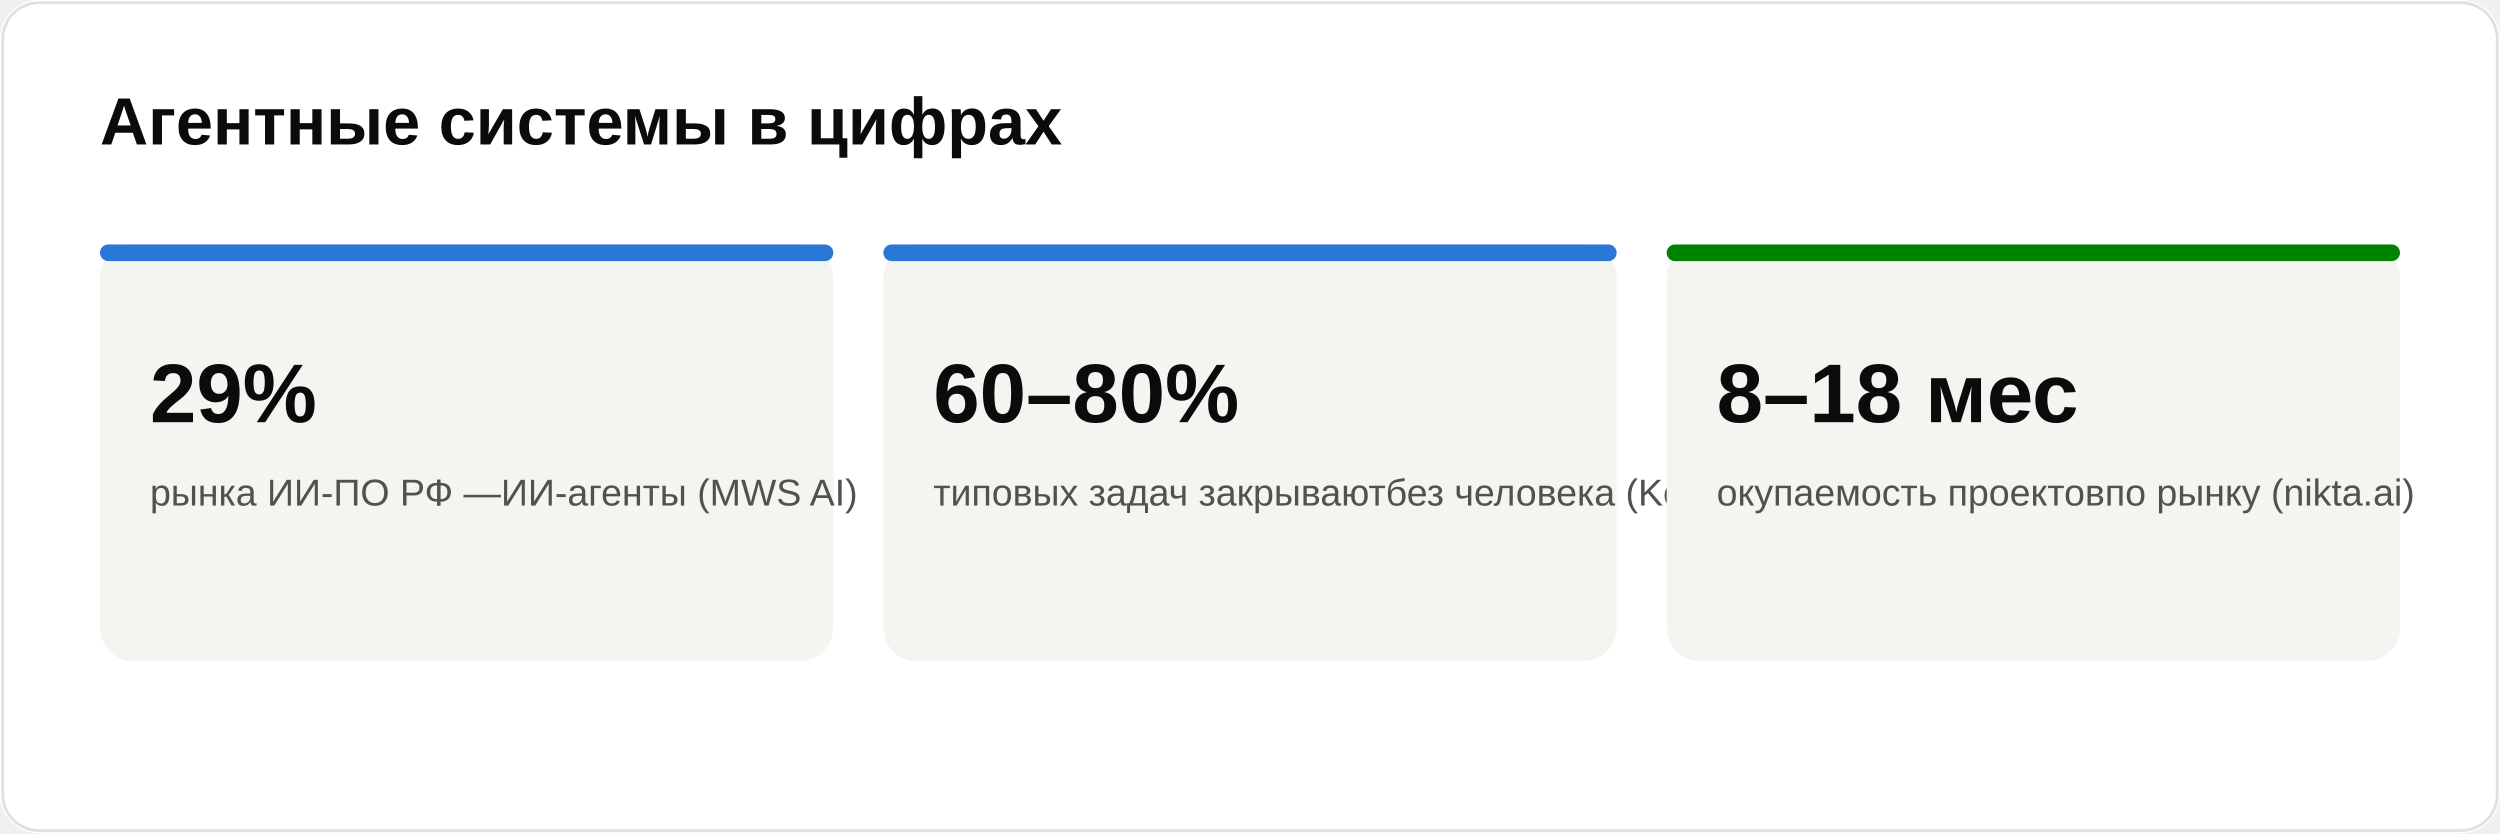
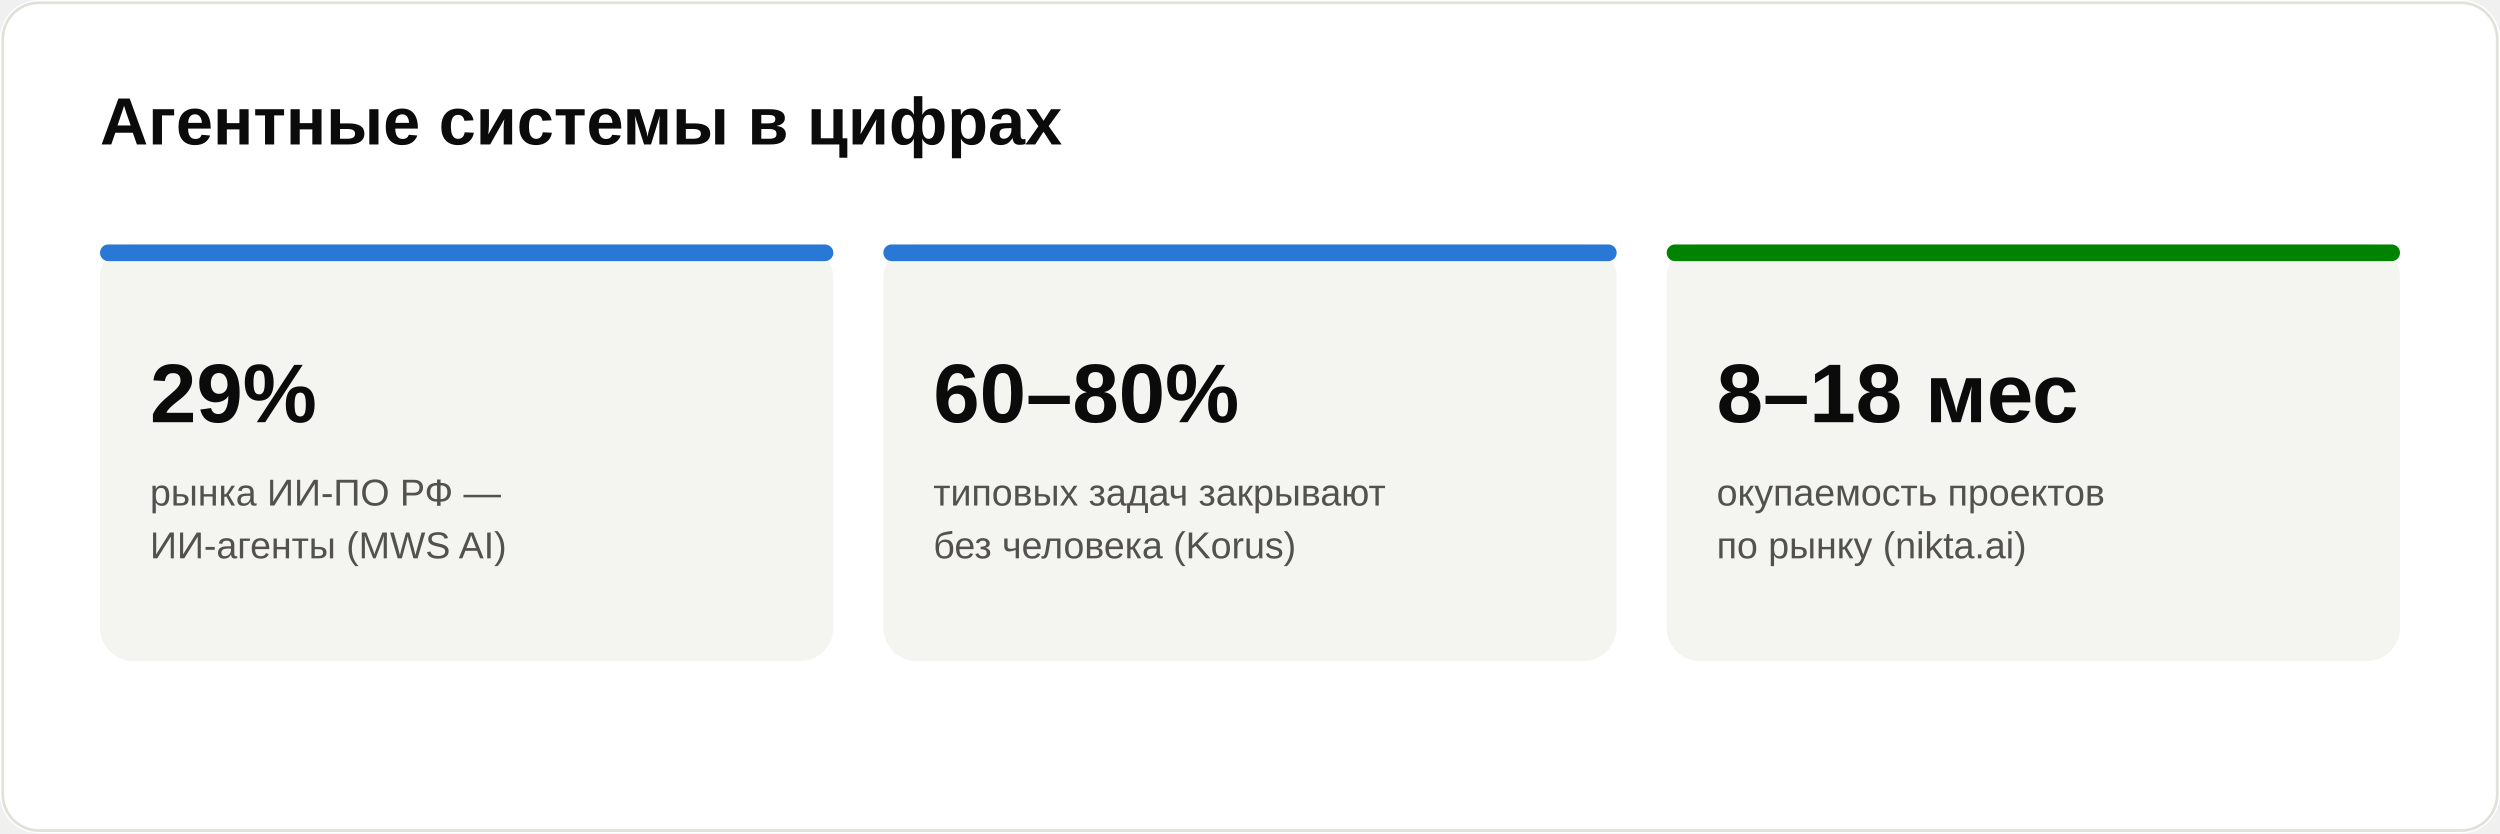
<svg xmlns="http://www.w3.org/2000/svg" viewBox="0 0 900 300" font-family="system-ui,-apple-system,'Segoe UI',Arial,sans-serif" role="img" aria-label="Агентные системы в цифрах">
  <rect width="900" height="300" fill="#ffffff" rx="14" />
  <rect x="1" y="1" width="898" height="298" fill="none" stroke="#e1e0d9" rx="13" />
  <text x="36" y="52" font-size="24" font-weight="700" fill="#0b0b0b">Агентные системы в цифрах</text>
  <rect x="36" y="88" width="264" height="150" fill="#f4f4f1" rx="12" />
  <rect x="36" y="88" width="264" height="6" fill="#2a78d6" rx="3" />
  <text x="54" y="152" font-size="30" font-weight="800" fill="#0b0b0b">29%</text>
-   <text x="54" y="182" font-size="13.5" fill="#52514e">рынка ИИ-ПО РФ —
- ИИ-агенты (MWS AI)</text>
+   <text x="54" y="182" font-size="13.5" fill="#52514e">рынка ИИ-ПО РФ —</text>
+   <text x="54" y="201" font-size="13.5" fill="#52514e">ИИ-агенты (MWS AI)</text>
  <rect x="318" y="88" width="264" height="150" fill="#f4f4f1" rx="12" />
  <rect x="318" y="88" width="264" height="6" fill="#2a78d6" rx="3" />
  <text x="336" y="152" font-size="30" font-weight="800" fill="#0b0b0b">60–80%</text>
-   <text x="336" y="182" font-size="13.5" fill="#52514e">типовых задач закрывают
- без человека (Korus)</text>
+   <text x="336" y="182" font-size="13.5" fill="#52514e">типовых задач закрывают</text>
+   <text x="336" y="201" font-size="13.5" fill="#52514e">без человека (Korus)</text>
  <rect x="600" y="88" width="264" height="150" fill="#f4f4f1" rx="12" />
  <rect x="600" y="88" width="264" height="6" fill="#008300" rx="3" />
  <text x="618" y="152" font-size="30" font-weight="800" fill="#0b0b0b">8–18 мес</text>
-   <text x="618" y="182" font-size="13.5" fill="#52514e">окупаемость проектов
- по рынку (nikta.ai)</text>
+   <text x="618" y="182" font-size="13.5" fill="#52514e">окупаемость проектов</text>
+   <text x="618" y="201" font-size="13.5" fill="#52514e">по рынку (nikta.ai)</text>
</svg>
